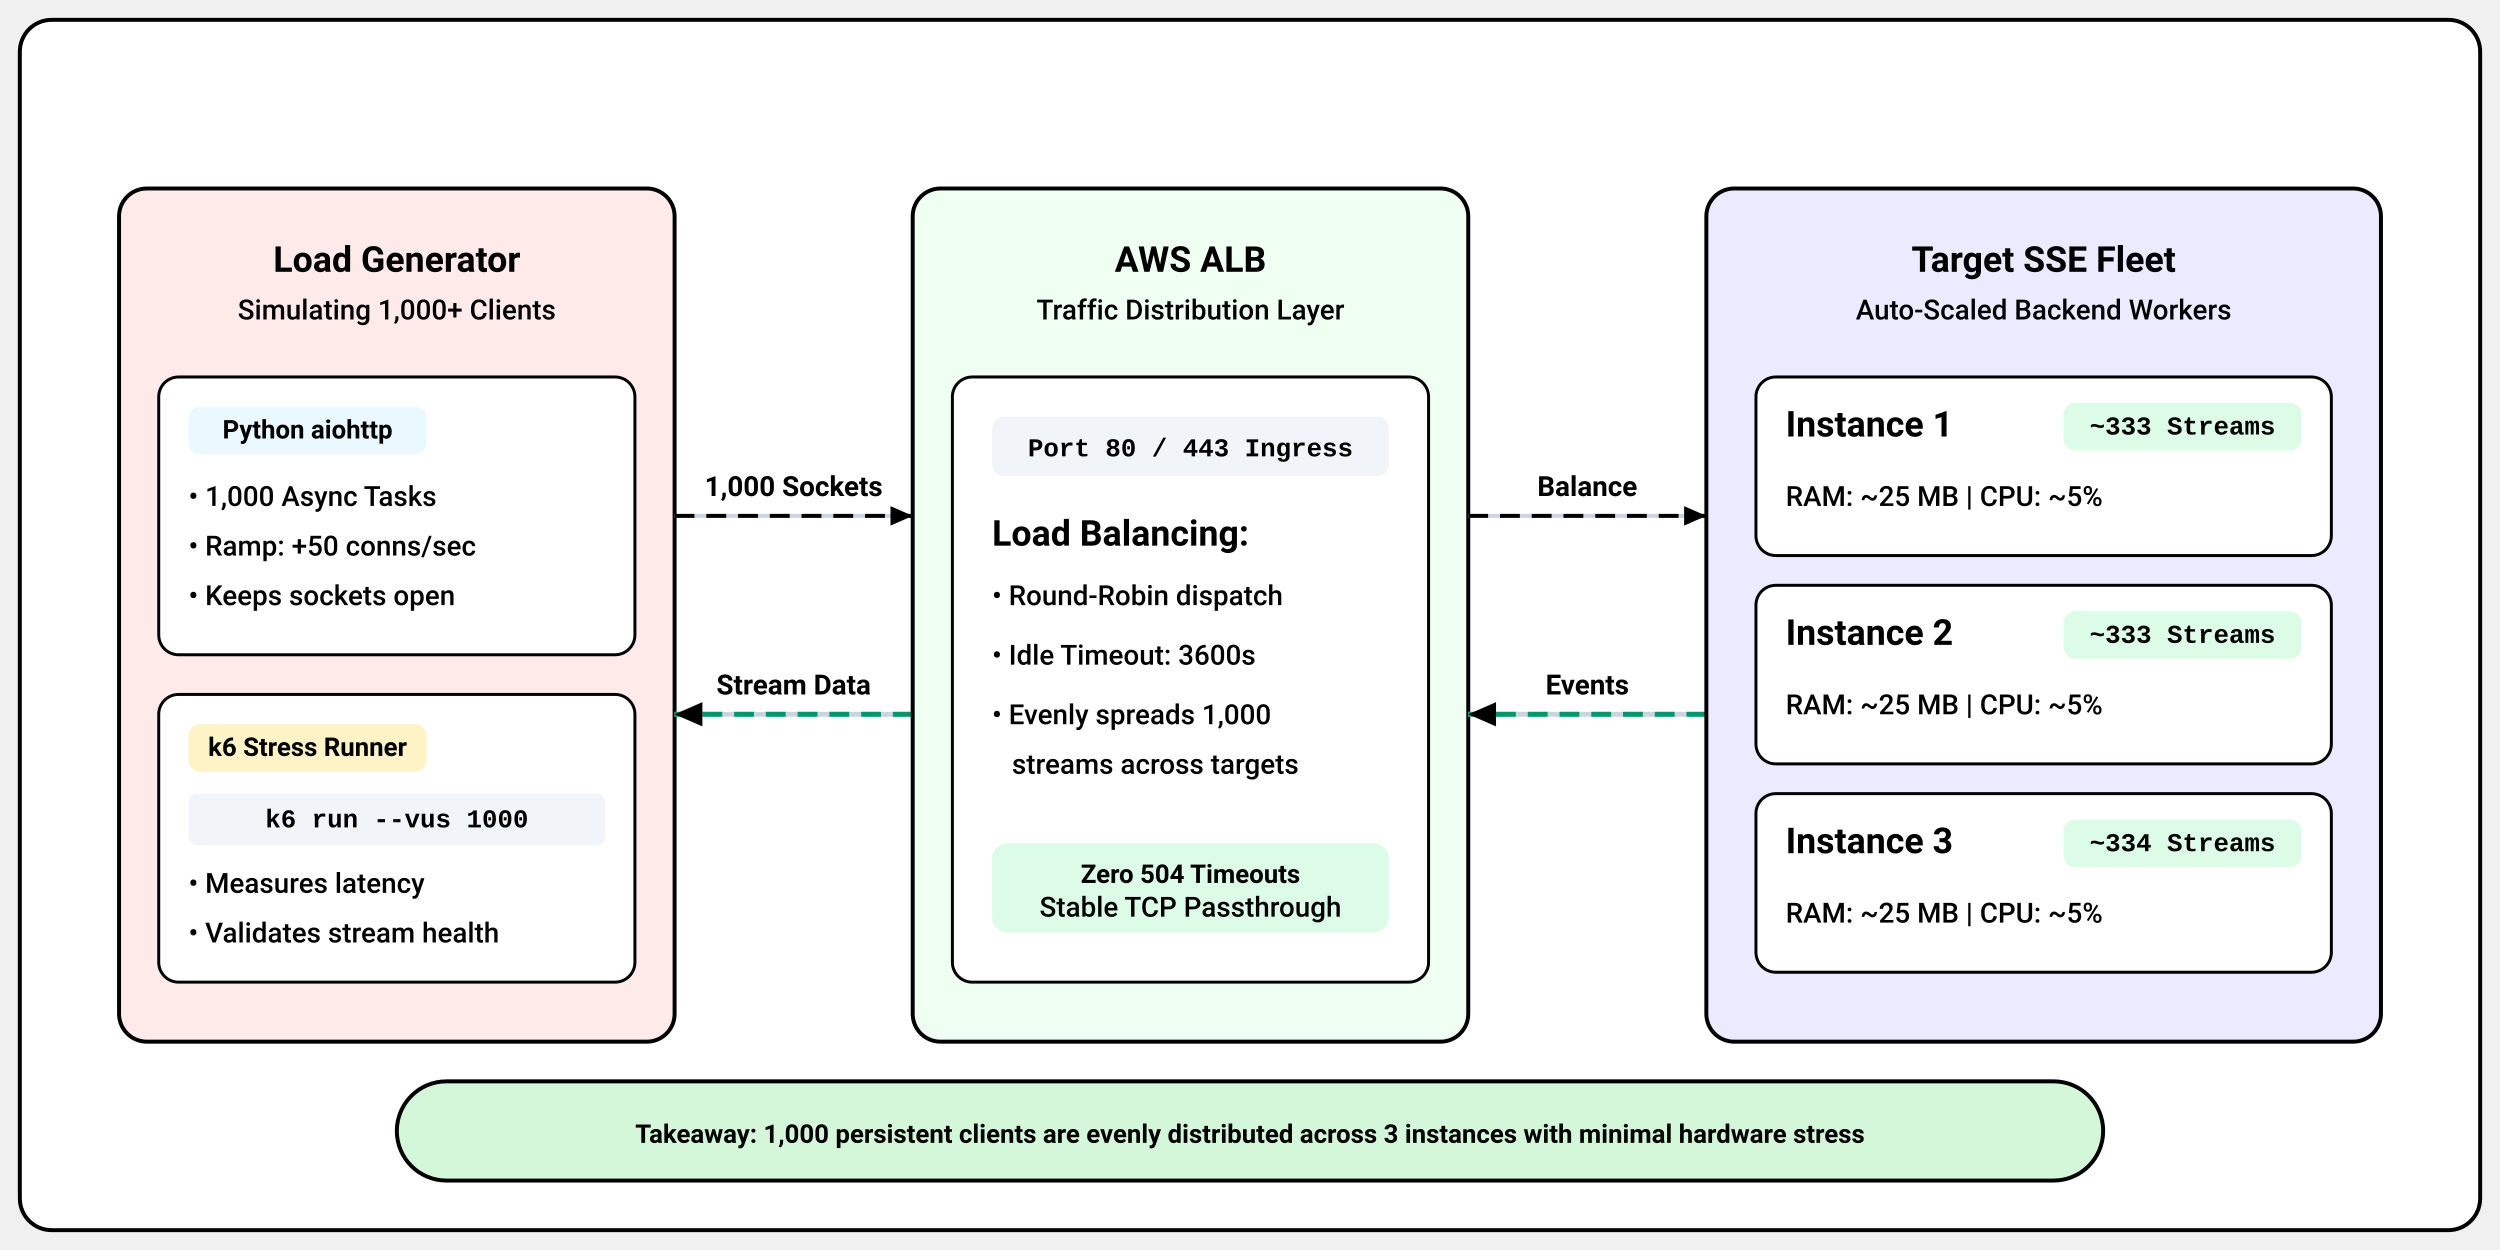
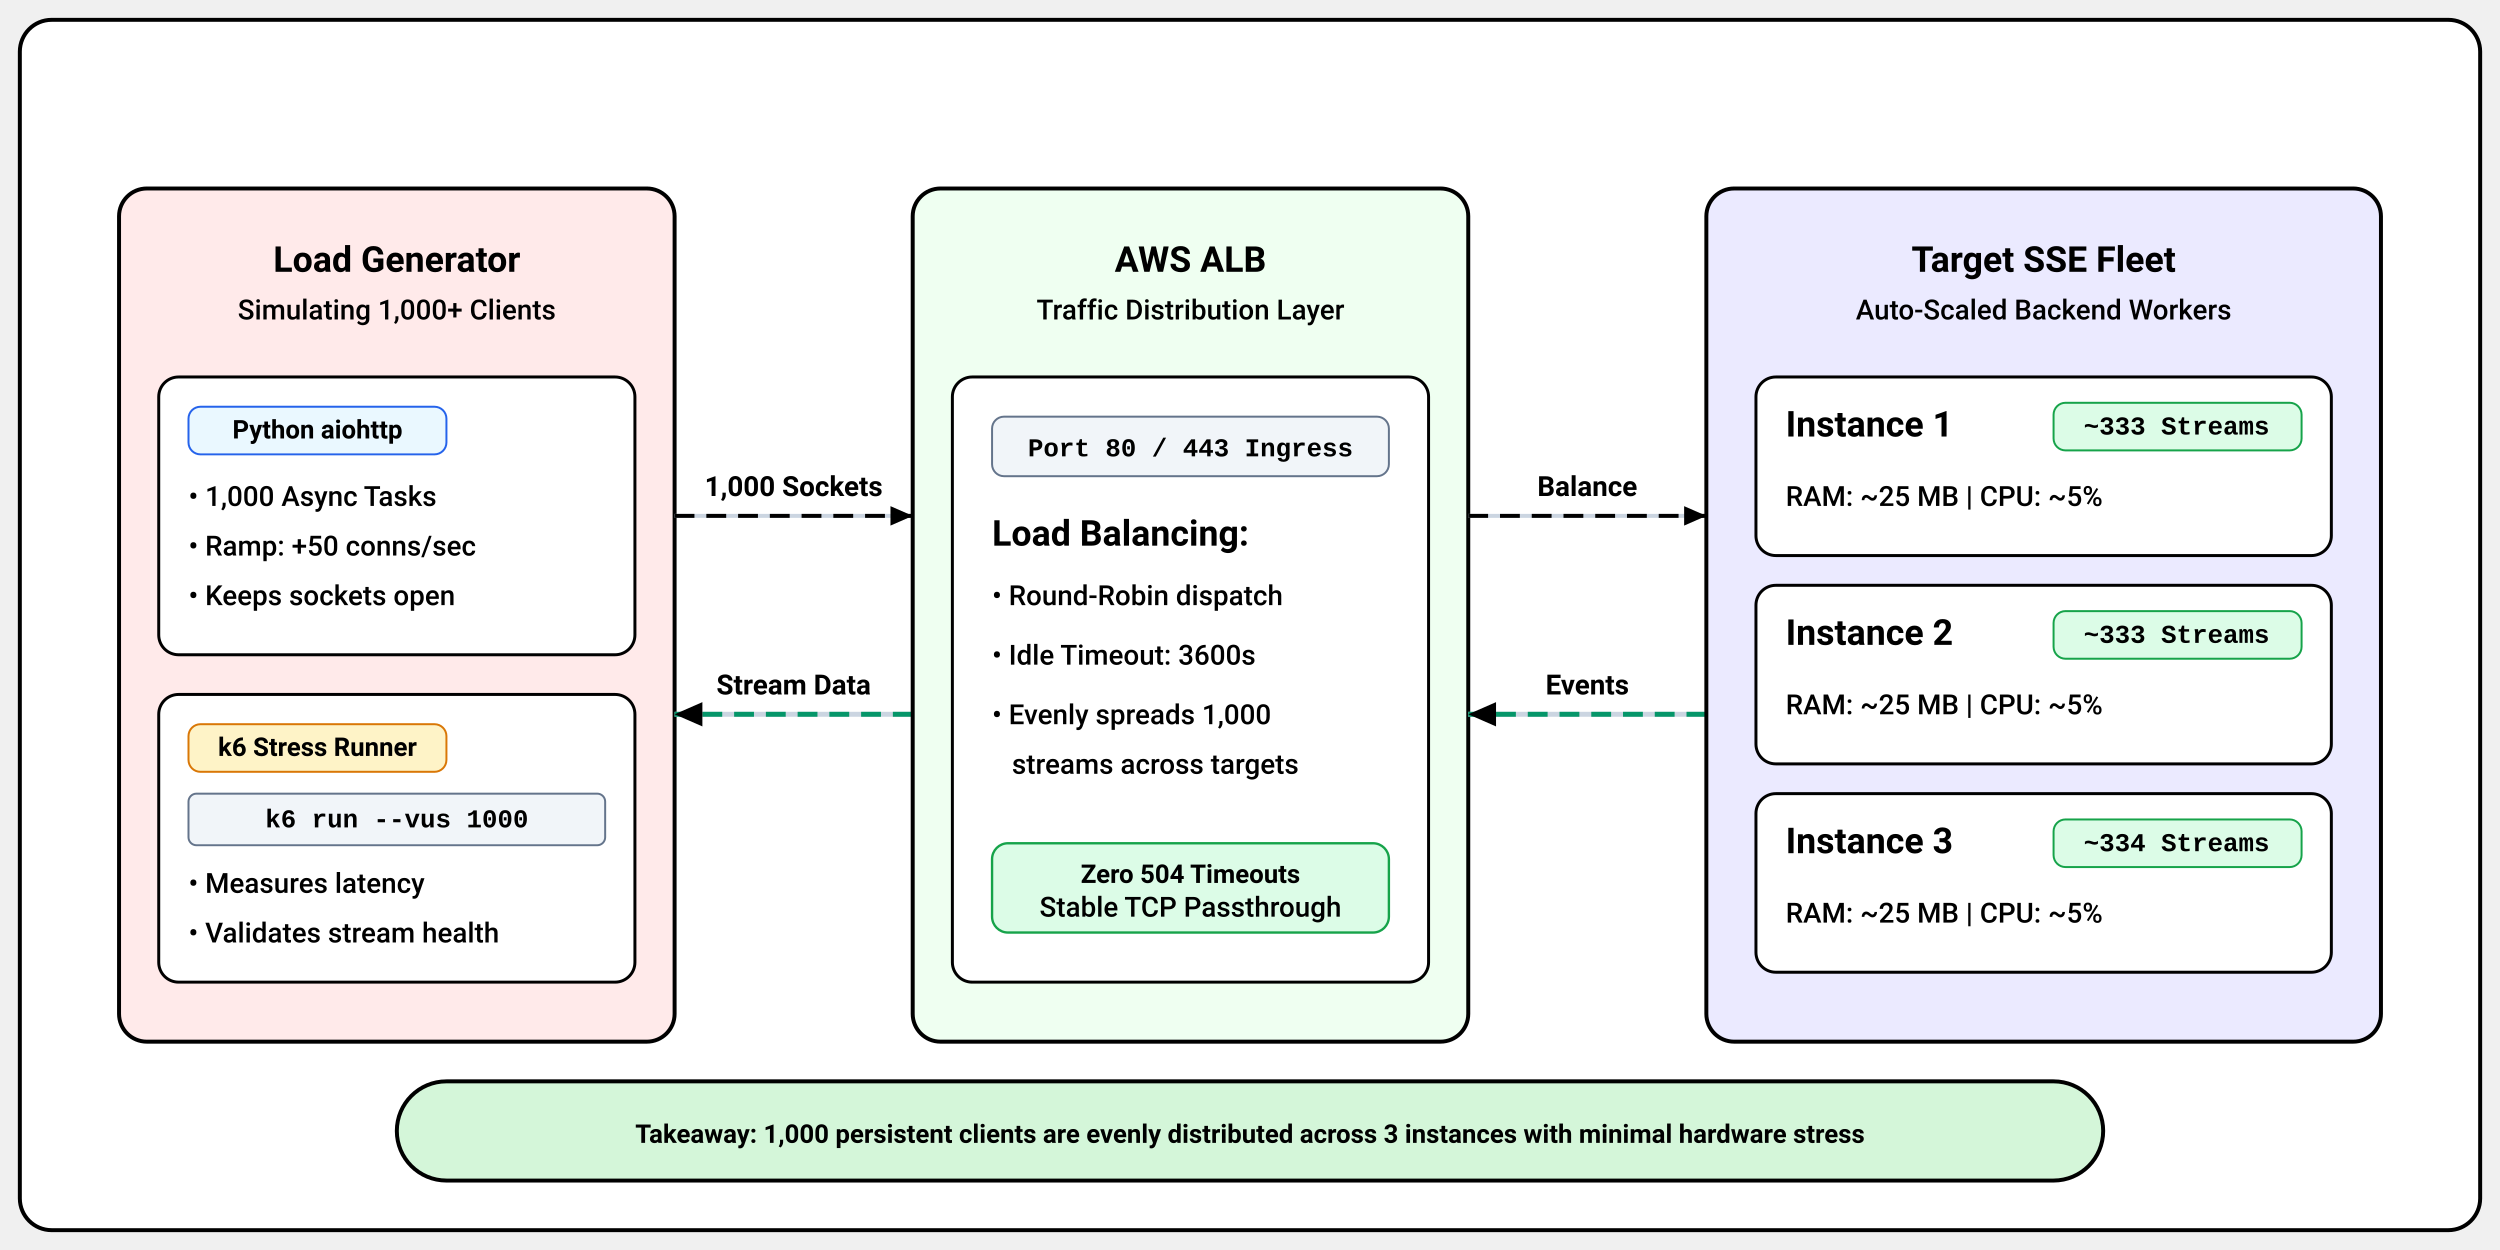
<svg xmlns="http://www.w3.org/2000/svg" viewBox="0 0 1260 630" width="100%">
  <defs>
    <style>
      .txt-title { font-family: -apple-system, BlinkMacSystemFont, "Segoe UI", Roboto, Helvetica, Arial, sans-serif; font-size: 22px; font-weight: 800; fill: #000000; }
      .txt-node-title { font-family: -apple-system, BlinkMacSystemFont, "Segoe UI", Roboto, Helvetica, Arial, sans-serif; font-size: 18px; font-weight: 700; fill: #000000; }
      .txt-node-sub { font-family: -apple-system, BlinkMacSystemFont, "Segoe UI", Roboto, Helvetica, Arial, sans-serif; font-size: 14px; font-weight: 500; fill: #000000; }
      .txt-node-code { font-family: "SFMono-Regular", Consolas, "Liberation Mono", Menlo, monospace; font-size: 13px; font-weight: 700; fill: #000000; }
      .txt-arrow-label { font-family: -apple-system, BlinkMacSystemFont, "Segoe UI", Roboto, Helvetica, Arial, sans-serif; font-size: 14px; font-weight: 700; fill: #000000; }
      .txt-badge { font-family: -apple-system, BlinkMacSystemFont, "Segoe UI", Roboto, Helvetica, Arial, sans-serif; font-size: 13px; font-weight: 700; fill: #000000; }

      @keyframes flow-dash {
        from { stroke-dashoffset: 0; }
        to { stroke-dashoffset: -32; }
      }
      .anim-flow {
        stroke-dasharray: 10 6;
        animation: flow-dash 1.2s linear infinite;
      }
    </style>
    <marker id="arrow" viewBox="0 0 10 10" refX="8" refY="5" markerWidth="7" markerHeight="7" orient="auto">
      <path d="M 0 1.5 L 8 5 L 0 8.5 z" fill="#000000" />
    </marker>
  </defs>
  <rect x="10" y="10" width="1240" height="610" rx="16" fill="#ffffff" stroke="#000000" stroke-width="2" />
  <g transform="translate(60, 95)">
    <rect width="280" height="430" rx="14" fill="#ffeaea" stroke="#000000" stroke-width="2" />
    <text x="140" y="42" class="txt-node-title" text-anchor="middle">Load Generator</text>
    <text x="140" y="66" class="txt-node-sub" text-anchor="middle">Simulating 1,000+ Clients</text>
    <rect x="20" y="95" width="240" height="140" rx="10" fill="#ffffff" stroke="#000000" stroke-width="1.5" />
-     <rect x="35" y="110" width="120" height="24" rx="6" fill="#eaf8ff" />
-     <text x="95" y="126" class="txt-badge" font-size="12" text-anchor="middle">Python aiohttp</text>
+     <rect x="35" y="110" width="130" height="24" rx="6" fill="#eaf8ff" stroke="#2563eb" stroke-width="1" />
+     <text x="100" y="126" class="txt-badge" font-size="12" text-anchor="middle">Python aiohttp</text>
    <text x="35" y="160" class="txt-node-sub">• 1,000 Async Tasks</text>
    <text x="35" y="185" class="txt-node-sub">• Ramp: +50 conns/sec</text>
    <text x="35" y="210" class="txt-node-sub">• Keeps sockets open</text>
    <rect x="20" y="255" width="240" height="145" rx="10" fill="#ffffff" stroke="#000000" stroke-width="1.5" />
-     <rect x="35" y="270" width="120" height="24" rx="6" fill="#fef3c7" />
-     <text x="95" y="286" class="txt-badge" font-size="12" text-anchor="middle">k6 Stress Runner</text>
-     <rect x="35" y="305" width="210" height="26" rx="4" fill="#f1f5f9" />
+     <rect x="35" y="270" width="130" height="24" rx="6" fill="#fef3c7" stroke="#d97706" stroke-width="1" />
+     <text x="100" y="286" class="txt-badge" font-size="12" text-anchor="middle">k6 Stress Runner</text>
+     <rect x="35" y="305" width="210" height="26" rx="4" fill="#f1f5f9" stroke="#64748b" stroke-width="1" />
    <text x="140" y="322" class="txt-node-code" font-size="11" text-anchor="middle">k6 run --vus 1000</text>
    <text x="35" y="355" class="txt-node-sub">• Measures latency</text>
    <text x="35" y="380" class="txt-node-sub">• Validates stream health</text>
  </g>
  <path d="M 340 260 L 460 260" fill="none" stroke="#cbd5e1" stroke-width="2" />
  <path d="M 340 260 L 460 260" fill="none" stroke="#000000" stroke-width="2" class="anim-flow" marker-end="url(#arrow)" />
  <text x="400" y="250" class="txt-arrow-label" text-anchor="middle">1,000 Sockets</text>
  <path d="M 460 360 L 340 360" fill="none" stroke="#cbd5e1" stroke-width="2.5" />
  <path d="M 460 360 L 340 360" fill="none" stroke="#059669" stroke-width="2.5" class="anim-flow" marker-end="url(#arrow)" />
  <text x="400" y="350" class="txt-arrow-label" text-anchor="middle">Stream Data</text>
  <g transform="translate(460, 95)">
    <rect width="280" height="430" rx="14" fill="#effff1" stroke="#000000" stroke-width="2" />
    <text x="140" y="42" class="txt-node-title" text-anchor="middle">AWS ALB</text>
    <text x="140" y="66" class="txt-node-sub" text-anchor="middle">Traffic Distribution Layer</text>
    <rect x="20" y="95" width="240" height="305" rx="10" fill="#ffffff" stroke="#000000" stroke-width="1.5" />
-     <rect x="40" y="115" width="200" height="30" rx="6" fill="#f1f5f9" />
+     <rect x="40" y="115" width="200" height="30" rx="6" fill="#f1f5f9" stroke="#64748b" stroke-width="1" />
    <text x="140" y="135" class="txt-node-code" font-size="12" text-anchor="middle">Port 80 / 443 Ingress</text>
    <text x="40" y="180" class="txt-node-title" font-size="15">Load Balancing:</text>
    <text x="40" y="210" class="txt-node-sub">• Round-Robin dispatch</text>
    <text x="40" y="240" class="txt-node-sub">• Idle Timeout: 3600s</text>
    <text x="40" y="270" class="txt-node-sub">• Evenly spreads 1,000</text>
    <text x="50" y="295" class="txt-node-sub">streams across targets</text>
-     <rect x="40" y="330" width="200" height="45" rx="8" fill="#dcfce7" />
+     <rect x="40" y="330" width="200" height="45" rx="8" fill="#dcfce7" stroke="#16a34a" stroke-width="1.2" />
    <text x="140" y="350" class="txt-badge" font-size="12" text-anchor="middle">Zero 504 Timeouts</text>
    <text x="140" y="367" class="txt-node-sub" font-size="11" text-anchor="middle">Stable TCP Passthrough</text>
  </g>
  <path d="M 740 260 L 860 260" fill="none" stroke="#cbd5e1" stroke-width="2" />
  <path d="M 740 260 L 860 260" fill="none" stroke="#000000" stroke-width="2" class="anim-flow" marker-end="url(#arrow)" />
  <text x="800" y="250" class="txt-arrow-label" text-anchor="middle">Balance</text>
  <path d="M 860 360 L 740 360" fill="none" stroke="#cbd5e1" stroke-width="2.5" />
  <path d="M 860 360 L 740 360" fill="none" stroke="#059669" stroke-width="2.5" class="anim-flow" marker-end="url(#arrow)" />
  <text x="800" y="350" class="txt-arrow-label" text-anchor="middle">Events</text>
  <g transform="translate(860, 95)">
    <rect width="340" height="430" rx="14" fill="#ebeaff" stroke="#000000" stroke-width="2" />
    <text x="170" y="42" class="txt-node-title" text-anchor="middle">Target SSE Fleet</text>
    <text x="170" y="66" class="txt-node-sub" text-anchor="middle">Auto-Scaled Backend Workers</text>
    <rect x="25" y="95" width="290" height="90" rx="10" fill="#ffffff" stroke="#000000" stroke-width="1.5" />
    <text x="40" y="125" class="txt-node-title" font-size="15">Instance 1</text>
-     <rect x="180" y="108" width="120" height="24" rx="6" fill="#dcfce7" />
-     <text x="240" y="124" class="txt-node-code" font-size="11" text-anchor="middle">~333 Streams</text>
+     <rect x="175" y="108" width="125" height="24" rx="6" fill="#dcfce7" stroke="#16a34a" stroke-width="1" />
+     <text x="237" y="124" class="txt-node-code" font-size="11" text-anchor="middle">~333 Streams</text>
    <text x="40" y="160" class="txt-node-sub">RAM: ~25 MB | CPU: ~5%</text>
    <rect x="25" y="200" width="290" height="90" rx="10" fill="#ffffff" stroke="#000000" stroke-width="1.5" />
    <text x="40" y="230" class="txt-node-title" font-size="15">Instance 2</text>
-     <rect x="180" y="213" width="120" height="24" rx="6" fill="#dcfce7" />
-     <text x="240" y="229" class="txt-node-code" font-size="11" text-anchor="middle">~333 Streams</text>
+     <rect x="175" y="213" width="125" height="24" rx="6" fill="#dcfce7" stroke="#16a34a" stroke-width="1" />
+     <text x="237" y="229" class="txt-node-code" font-size="11" text-anchor="middle">~333 Streams</text>
    <text x="40" y="265" class="txt-node-sub">RAM: ~25 MB | CPU: ~5%</text>
    <rect x="25" y="305" width="290" height="90" rx="10" fill="#ffffff" stroke="#000000" stroke-width="1.5" />
    <text x="40" y="335" class="txt-node-title" font-size="15">Instance 3</text>
-     <rect x="180" y="318" width="120" height="24" rx="6" fill="#dcfce7" />
-     <text x="240" y="334" class="txt-node-code" font-size="11" text-anchor="middle">~334 Streams</text>
+     <rect x="175" y="318" width="125" height="24" rx="6" fill="#dcfce7" stroke="#16a34a" stroke-width="1" />
+     <text x="237" y="334" class="txt-node-code" font-size="11" text-anchor="middle">~334 Streams</text>
    <text x="40" y="370" class="txt-node-sub">RAM: ~25 MB | CPU: ~5%</text>
  </g>
  <g transform="translate(200, 545)">
    <rect width="860" height="50" rx="25" fill="#d4f6d9" stroke="#000000" stroke-width="2" />
    <text x="430" y="31" class="txt-badge" font-size="15" text-anchor="middle">Takeaway: 1,000 persistent clients are evenly distributed across 3 instances with minimal hardware stress</text>
  </g>
</svg>
